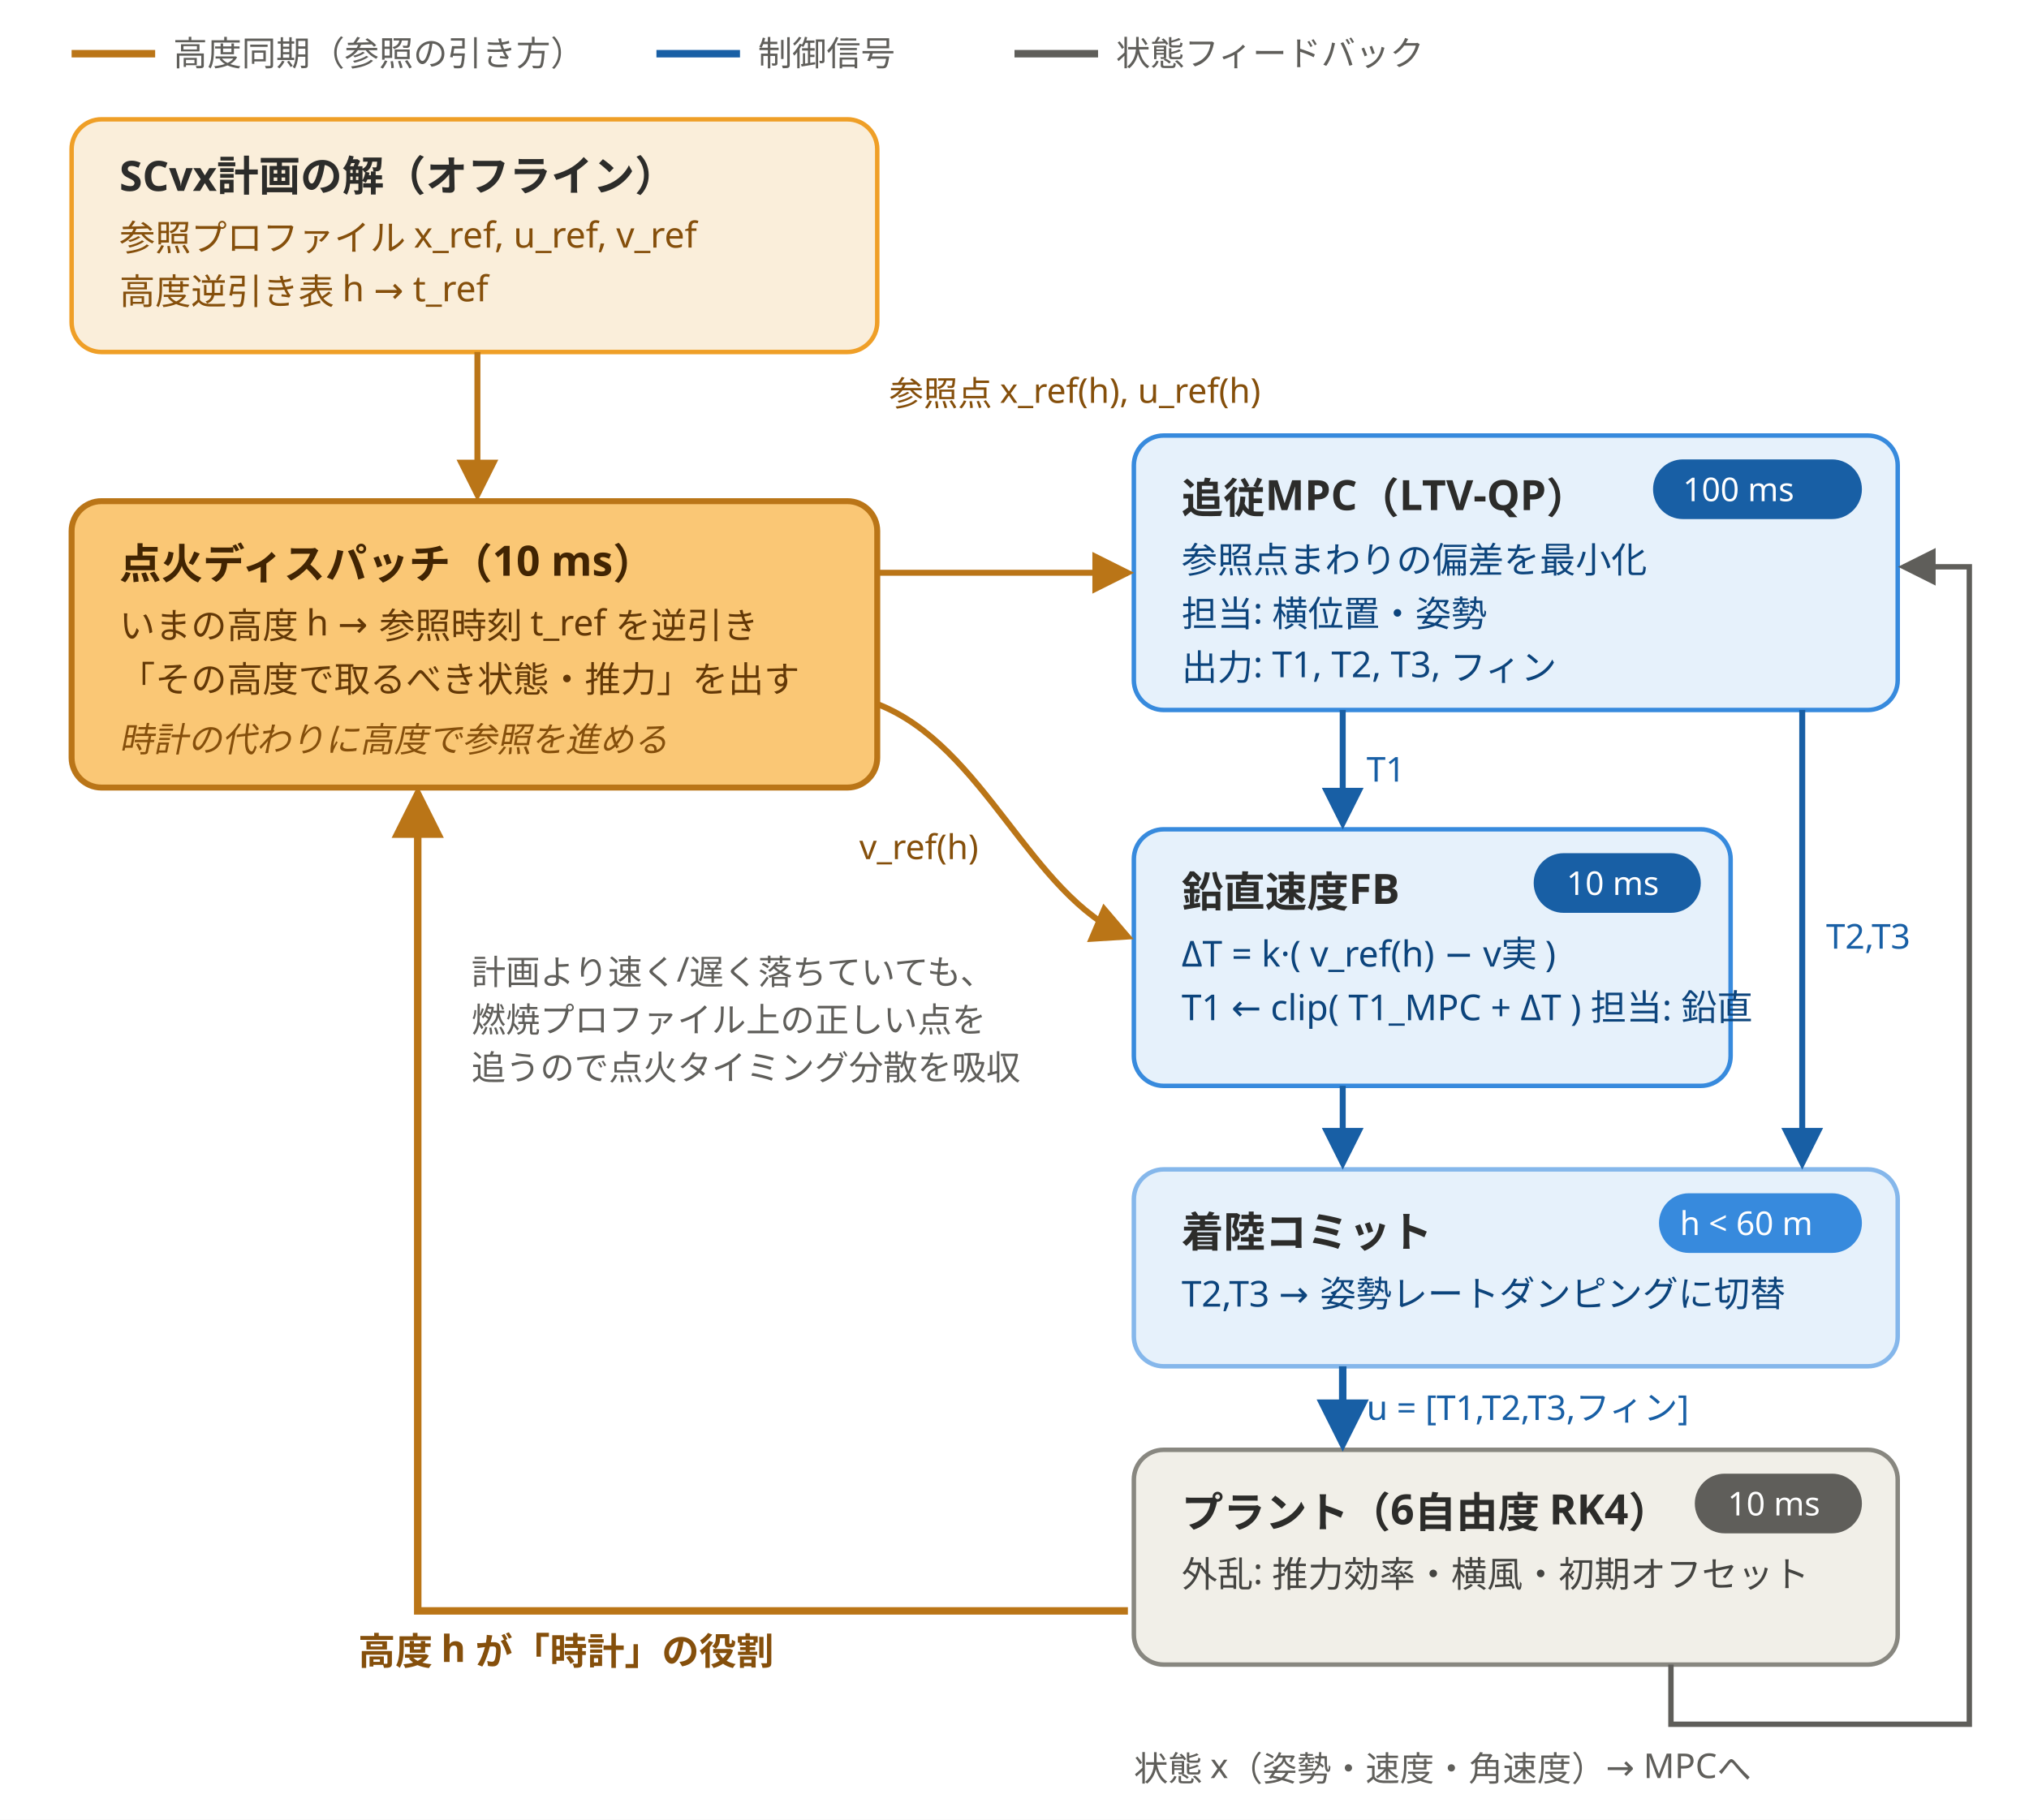
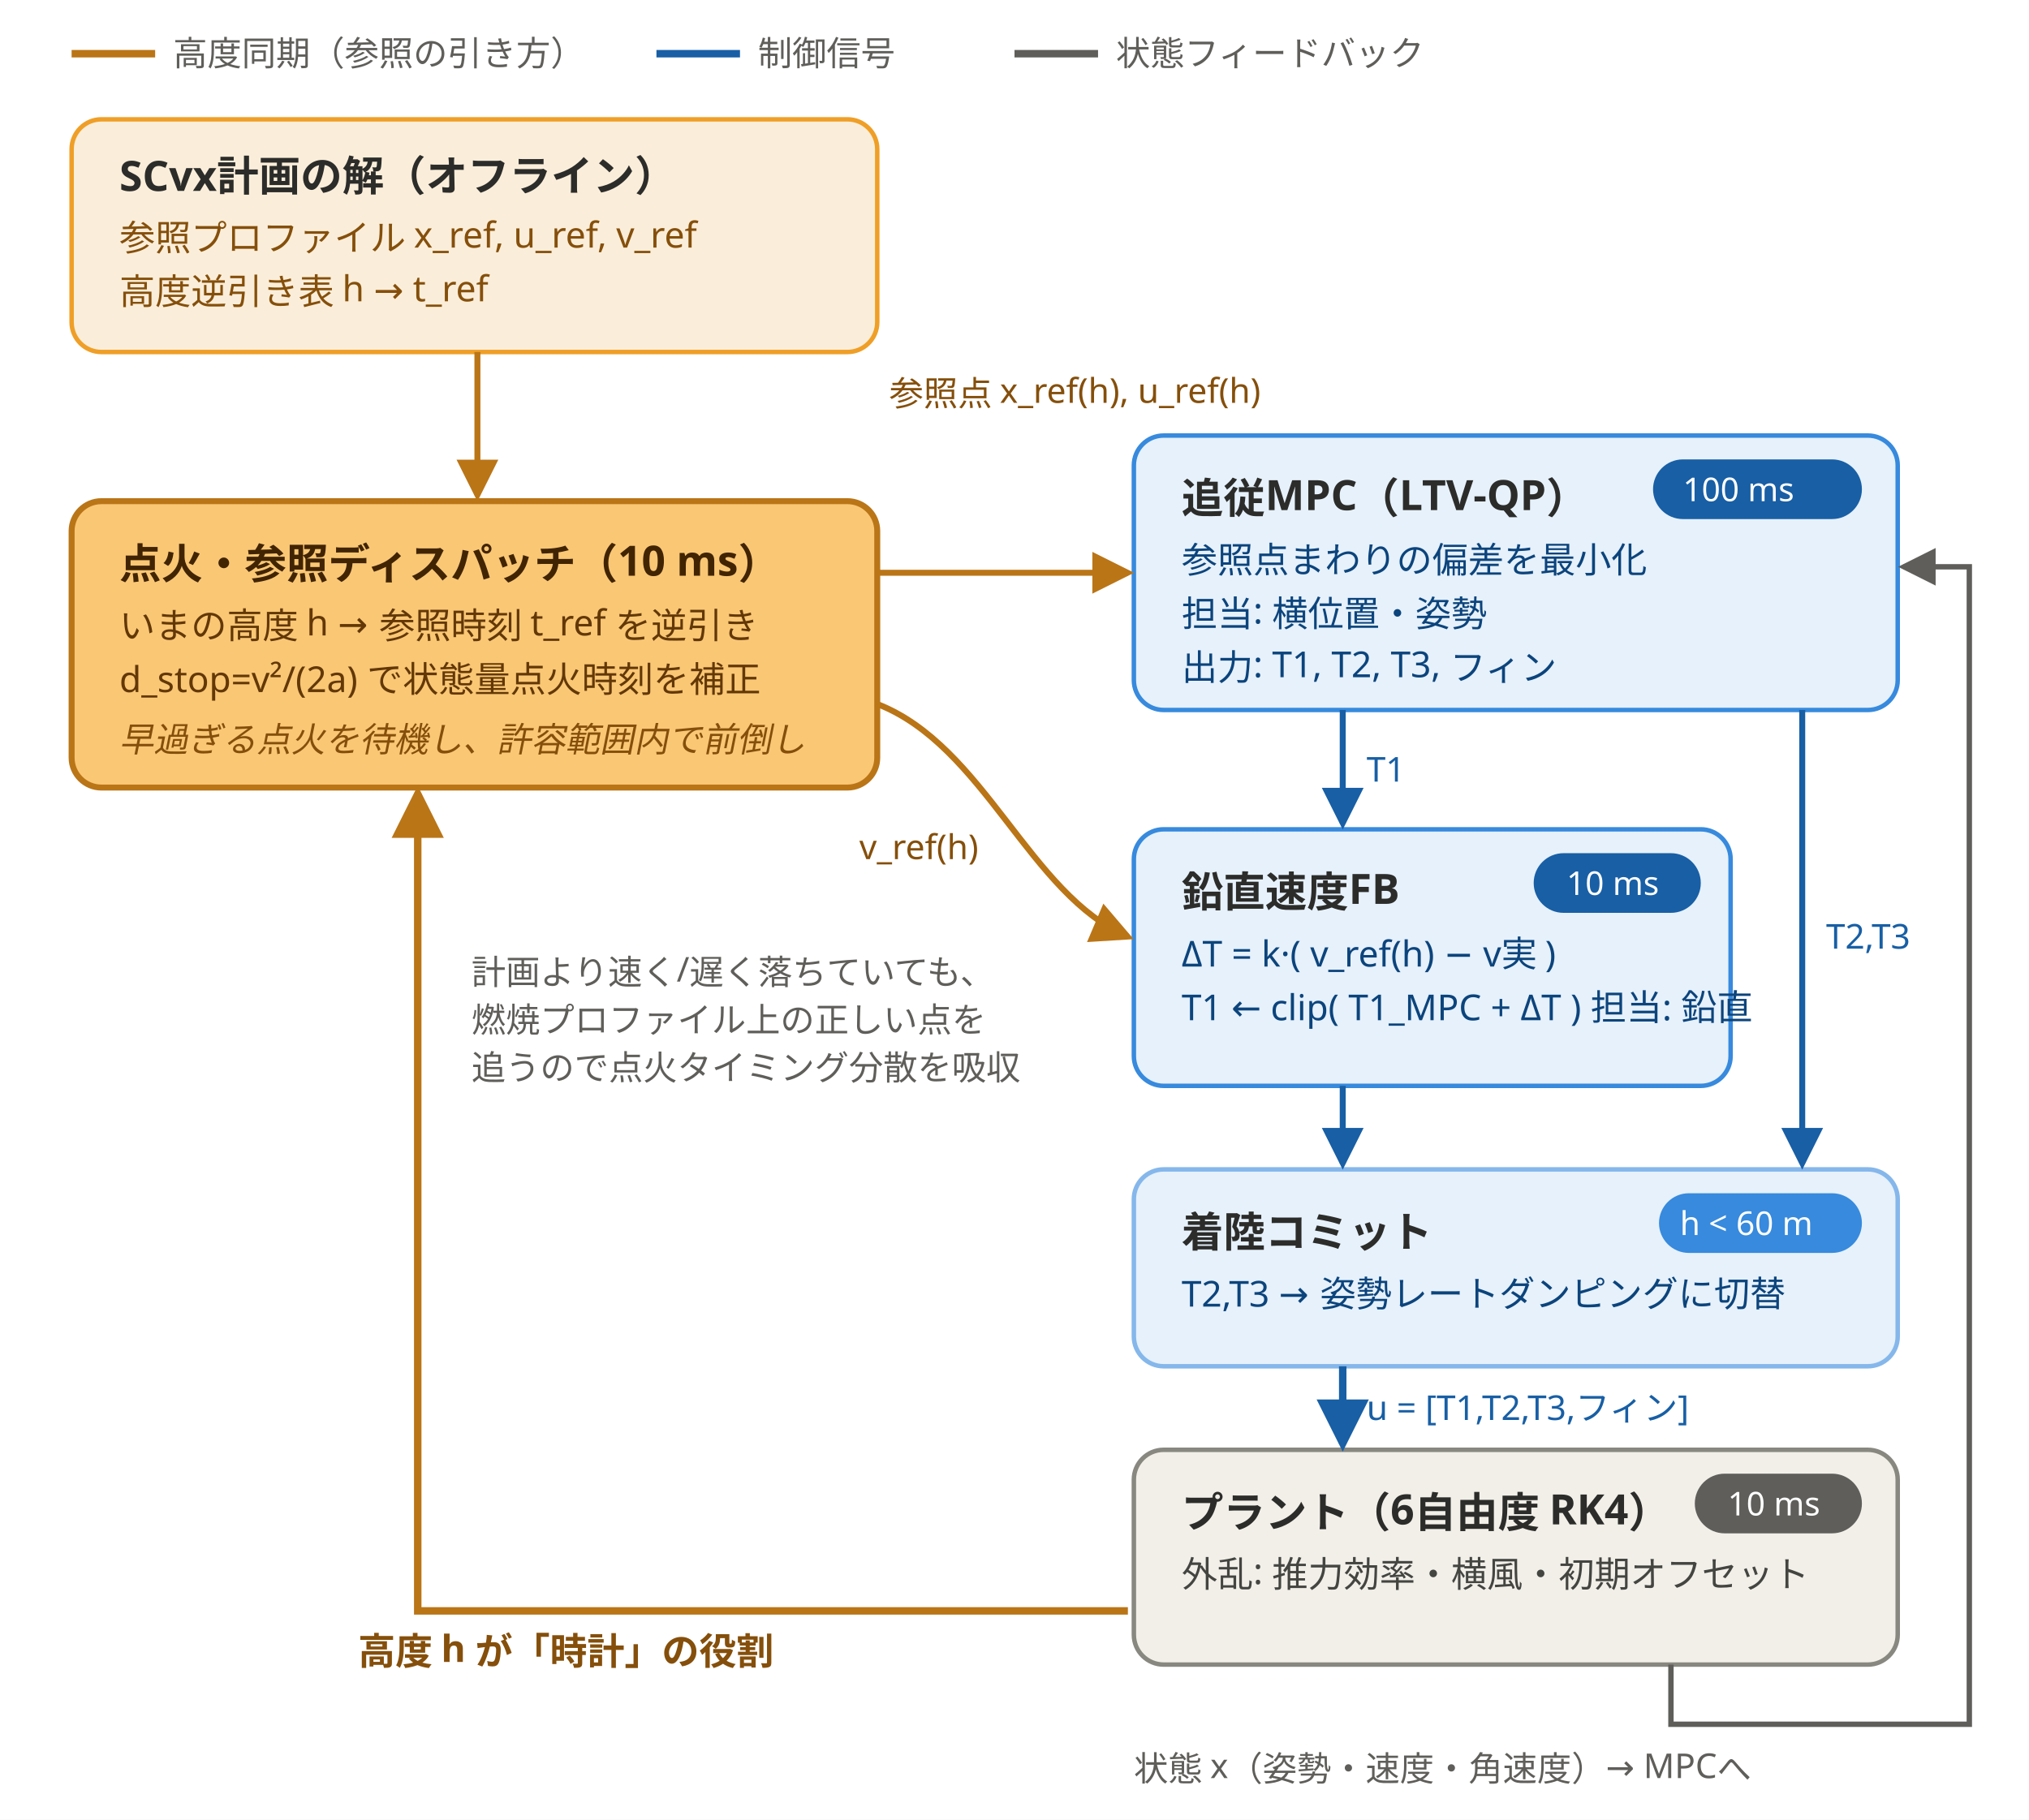
<svg xmlns="http://www.w3.org/2000/svg" viewBox="0 0 680 610" font-family="'Segoe UI','Yu Gothic UI',sans-serif">
  <defs>
    <marker id="mB" viewBox="0 0 10 10" refX="8.5" refY="5" markerWidth="7" markerHeight="7" orient="auto-start-reverse">
      <path d="M0,0 L10,5 L0,10 z" fill="#185FA5" />
    </marker>
    <marker id="mA" viewBox="0 0 10 10" refX="8.5" refY="5" markerWidth="7" markerHeight="7" orient="auto-start-reverse">
      <path d="M0,0 L10,5 L0,10 z" fill="#BA7517" />
    </marker>
    <marker id="mG" viewBox="0 0 10 10" refX="8.5" refY="5" markerWidth="7" markerHeight="7" orient="auto-start-reverse">
      <path d="M0,0 L10,5 L0,10 z" fill="#5F5E5A" />
    </marker>
  </defs>
  <rect width="680" height="610" fill="white" />
  <g font-size="11.5" fill="#5F5E5A">
    <line x1="24" y1="18" x2="52" y2="18" stroke="#BA7517" stroke-width="2.5" />
    <text x="58" y="22">高度同期（参照の引き方）</text>
    <line x1="220" y1="18" x2="248" y2="18" stroke="#185FA5" stroke-width="2.5" />
    <text x="254" y="22">制御信号</text>
    <line x1="340" y1="18" x2="368" y2="18" stroke="#5F5E5A" stroke-width="2.5" />
    <text x="374" y="22">状態フィードバック</text>
  </g>
  <rect x="24" y="40" width="270" height="78" rx="10" fill="#FAEEDA" stroke="#EF9F27" stroke-width="1.5" />
  <text x="40" y="64" font-size="14" font-weight="600" fill="#2C2C2A">SCvx計画の解（オフライン）</text>
  <text x="40" y="84" font-size="12" fill="#854F0B">参照プロファイル x_ref, u_ref, v_ref</text>
  <text x="40" y="102" font-size="12" fill="#854F0B">高度逆引き表 h → t_ref</text>
  <rect x="24" y="168" width="270" height="96" rx="10" fill="#FAC775" stroke="#BA7517" stroke-width="2" />
-   <text x="40" y="194" font-size="14" font-weight="700" fill="#412402">点火ディスパッチ（10 ms）</text>
+   <text x="40" y="194" font-size="14" font-weight="700" fill="#412402">点火・参照ディスパッチ（10 ms）</text>
  <text x="40" y="214" font-size="12" fill="#633806">いまの高度 h → 参照時刻 t_ref を逆引き</text>
-   <text x="40" y="232" font-size="12" fill="#633806">「その高度で取るべき状態・推力」を出す</text>
-   <text x="40" y="252" font-size="11.5" font-style="italic" fill="#854F0B">時計の代わりに高度で参照を進める</text>
+   <text x="40" y="232" font-size="12" fill="#633806">d_stop=v²/(2a) で状態量点火時刻を補正</text>
+   <text x="40" y="252" font-size="11.5" font-style="italic" fill="#854F0B">早過ぎる点火を待機し、許容範囲内で前倒し</text>
  <line x1="160" y1="118" x2="160" y2="166" stroke="#BA7517" stroke-width="2" marker-end="url(#mA)" />
  <rect x="380" y="146" width="256" height="92" rx="10" fill="#E6F1FB" stroke="#378ADD" stroke-width="1.5" />
  <rect x="554" y="154" width="70" height="20" rx="10" fill="#185FA5" />
  <text x="564" y="168" font-size="11" fill="#fff">100 ms</text>
  <text x="396" y="172" font-size="14" font-weight="600" fill="#2C2C2A">追従MPC（LTV-QP）</text>
  <text x="396" y="192" font-size="12" fill="#0C447C">参照点まわりの偏差を最小化</text>
  <text x="396" y="210" font-size="12" fill="#0C447C">担当: 横位置・姿勢</text>
  <text x="396" y="228" font-size="12" fill="#0C447C">出力: T1, T2, T3, フィン</text>
  <text x="298" y="136" font-size="11.5" fill="#854F0B">参照点 x_ref(h), u_ref(h)</text>
  <line x1="294" y1="192" x2="378" y2="192" stroke="#BA7517" stroke-width="2" marker-end="url(#mA)" />
  <rect x="380" y="278" width="200" height="86" rx="10" fill="#E6F1FB" stroke="#378ADD" stroke-width="1.5" />
  <rect x="514" y="286" width="56" height="20" rx="10" fill="#185FA5" />
  <text x="525" y="300" font-size="11" fill="#fff">10 ms</text>
  <text x="396" y="304" font-size="14" font-weight="600" fill="#2C2C2A">鉛直速度FB</text>
  <text x="396" y="324" font-size="12" fill="#0C447C">ΔT = k·( v_ref(h) − v実 )</text>
  <text x="396" y="342" font-size="12" fill="#0C447C">T1 ← clip( T1_MPC + ΔT )  担当: 鉛直</text>
  <path d="M 294 236 C 330 250, 345 300, 378 314" fill="none" stroke="#BA7517" stroke-width="2" marker-end="url(#mA)" />
  <text x="288" y="288" font-size="11.5" fill="#854F0B">v_ref(h)</text>
  <line x1="450" y1="238" x2="450" y2="276" stroke="#185FA5" stroke-width="2" marker-end="url(#mB)" />
  <text x="458" y="262" font-size="11.5" fill="#185FA5">T1</text>
  <rect x="380" y="392" width="256" height="66" rx="10" fill="#E6F1FB" stroke="#85B7EB" stroke-width="1.5" />
  <rect x="556" y="400" width="68" height="20" rx="10" fill="#378ADD" />
  <text x="563" y="414" font-size="11" fill="#fff">h &lt; 60 m</text>
  <text x="396" y="418" font-size="14" font-weight="600" fill="#2C2C2A">着陸コミット</text>
  <text x="396" y="438" font-size="12" fill="#0C447C">T2,T3 → 姿勢レートダンピングに切替</text>
  <line x1="604" y1="238" x2="604" y2="390" stroke="#185FA5" stroke-width="2" marker-end="url(#mB)" />
  <text x="612" y="318" font-size="11.5" fill="#185FA5">T2,T3</text>
  <line x1="450" y1="364" x2="450" y2="390" stroke="#185FA5" stroke-width="2" marker-end="url(#mB)" />
  <rect x="380" y="486" width="256" height="72" rx="10" fill="#F1EFE8" stroke="#888780" stroke-width="1.5" />
  <rect x="568" y="494" width="56" height="20" rx="10" fill="#5F5E5A" />
  <text x="579" y="508" font-size="11" fill="#fff">10 ms</text>
  <text x="396" y="512" font-size="14" font-weight="600" fill="#2C2C2A">プラント（6自由度 RK4）</text>
  <text x="396" y="532" font-size="12" fill="#444441">外乱: 推力効率・横風・初期オフセット</text>
  <line x1="450" y1="458" x2="450" y2="484" stroke="#185FA5" stroke-width="2.5" marker-end="url(#mB)" />
  <text x="458" y="476" font-size="11.5" fill="#185FA5">u = [T1,T2,T3,フィン]</text>
  <path d="M 560 558 V 578 H 660 V 190 H 638" fill="none" stroke="#5F5E5A" stroke-width="1.8" marker-end="url(#mG)" />
  <text x="380" y="597" font-size="11.5" fill="#5F5E5A">状態 x（姿勢・速度・角速度）→ MPCへ</text>
  <path d="M 378 540 H 140 V 266" fill="none" stroke="#BA7517" stroke-width="2.5" marker-end="url(#mA)" />
  <text x="120" y="558" font-size="12.5" font-weight="600" fill="#854F0B">高度 h が「時計」の役割</text>
  <g font-size="11.5" fill="#5F5E5A">
    <text x="158" y="330">計画より速く/遅く落ちていても、</text>
    <text x="158" y="346">燃焼プロファイル上の正しい点を</text>
    <text x="158" y="362">追うので点火タイミング分散を吸収</text>
  </g>
</svg>
